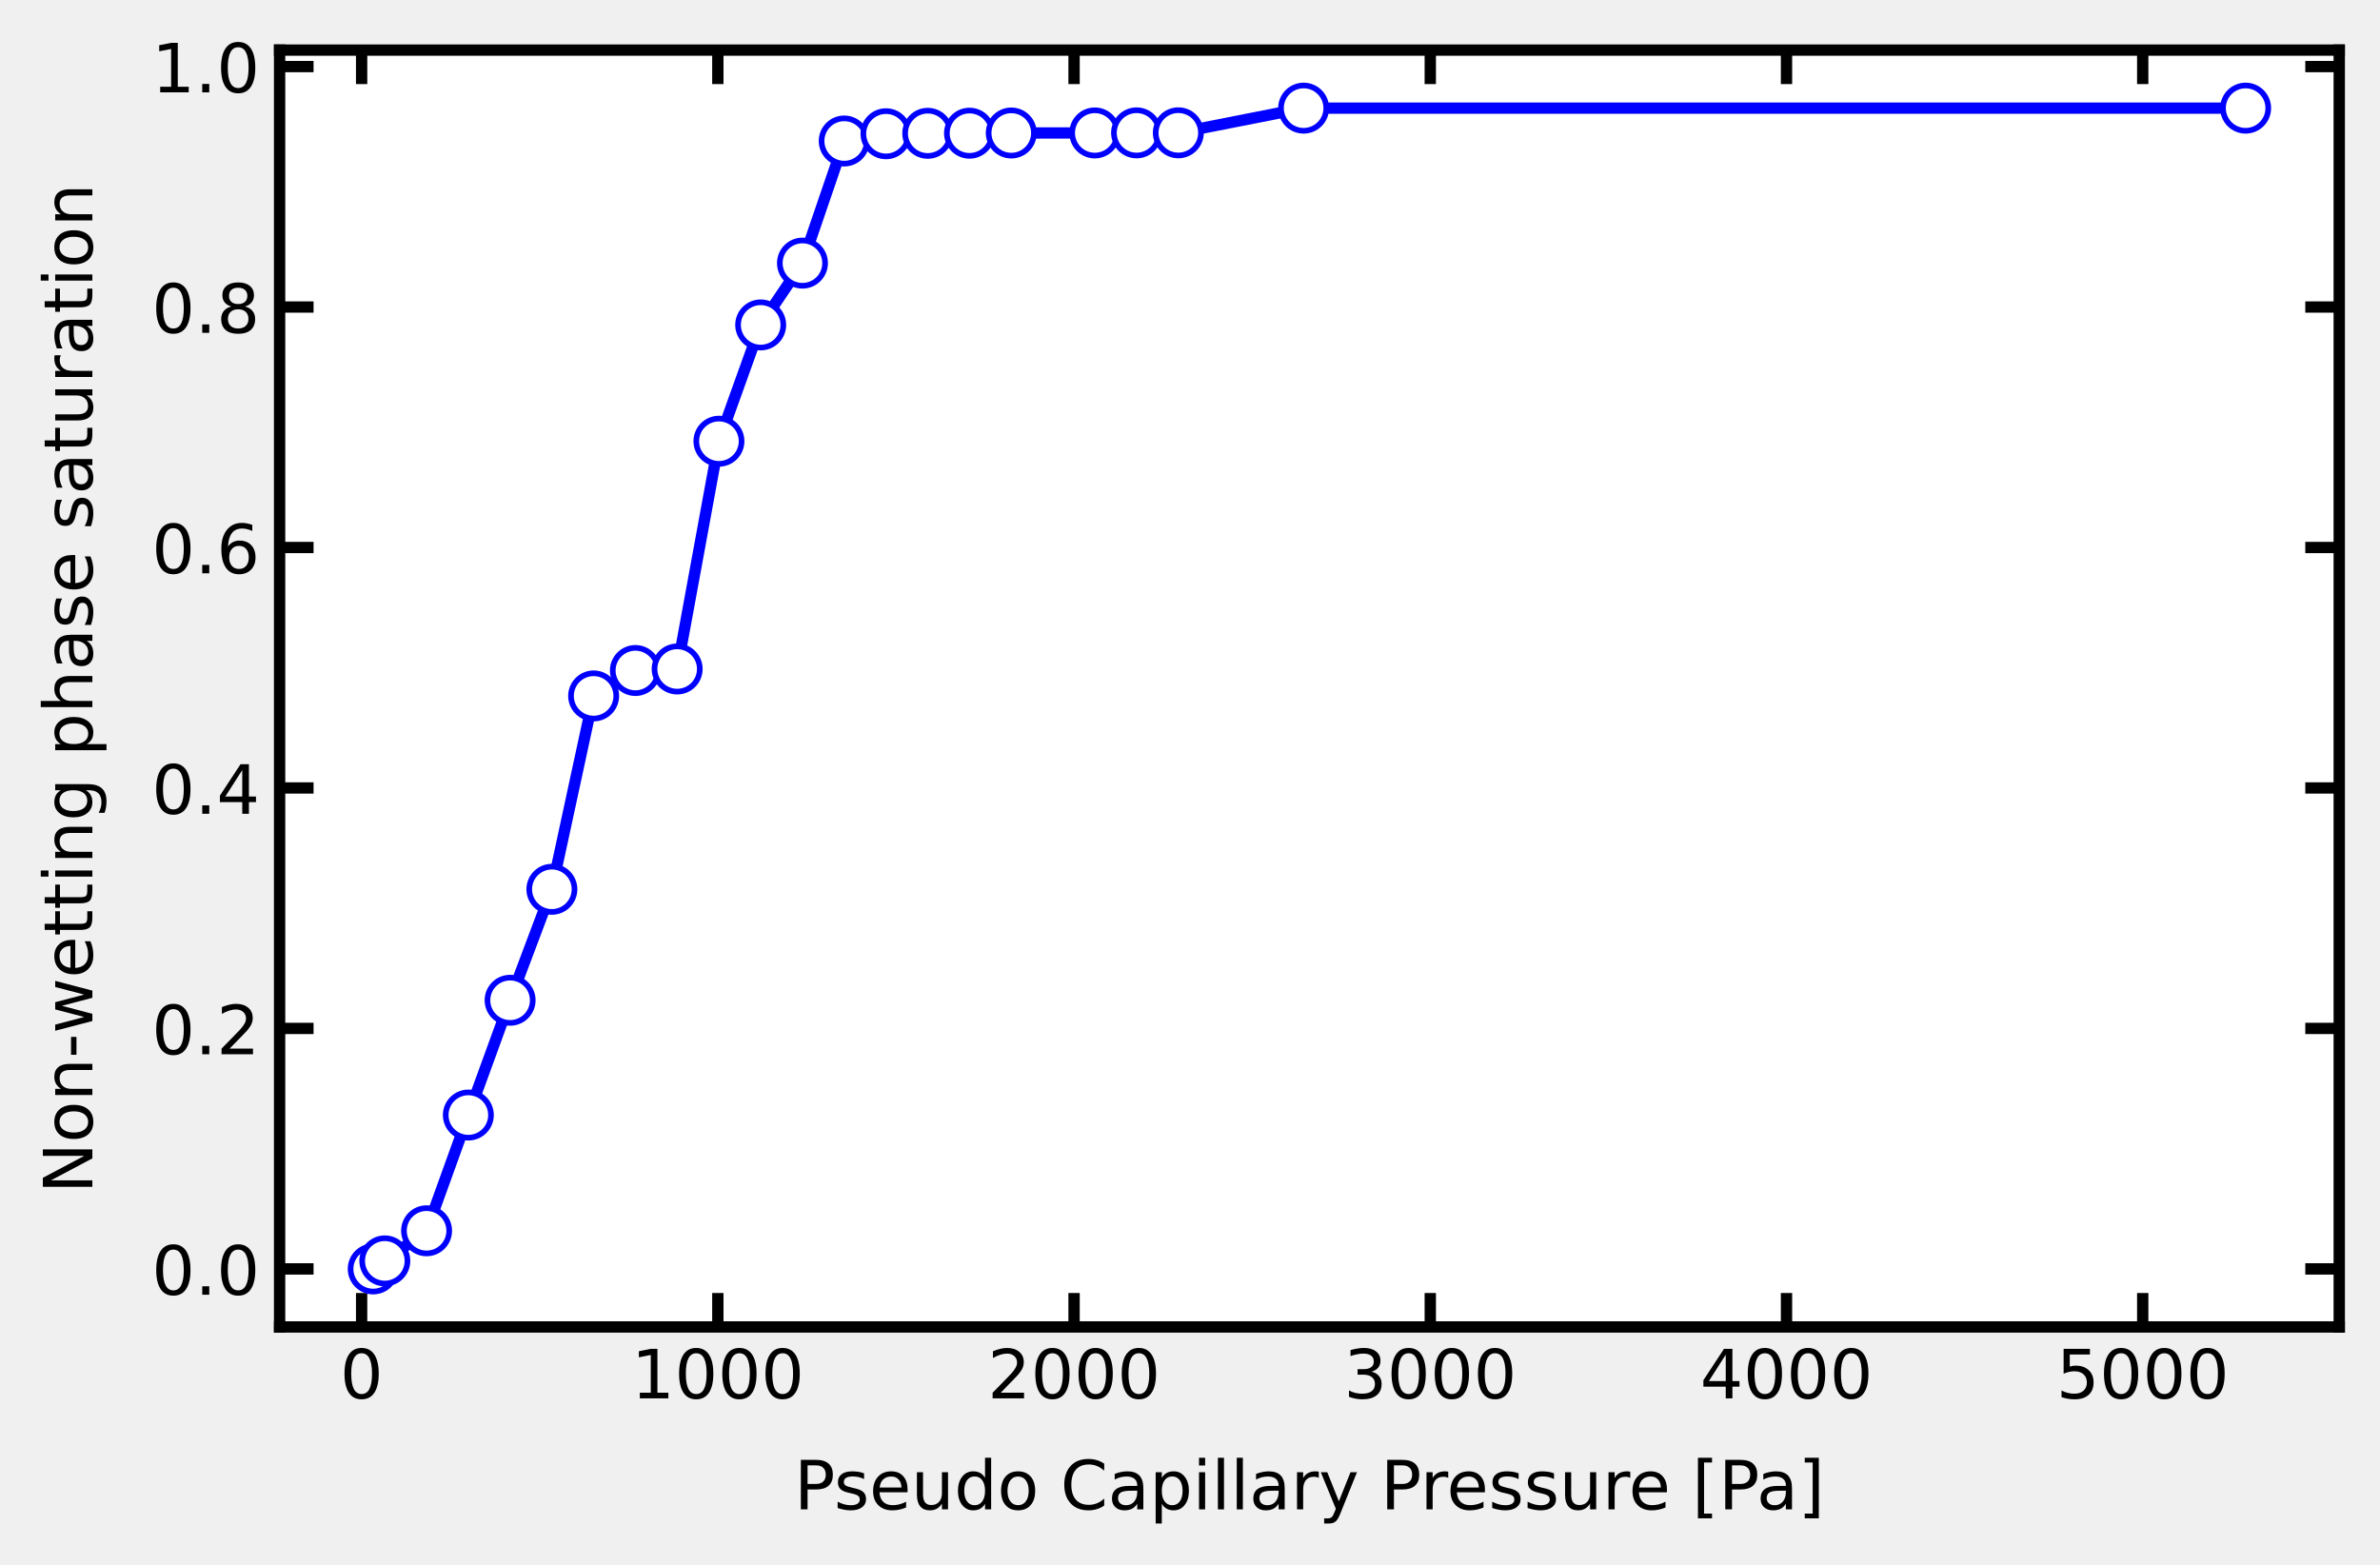
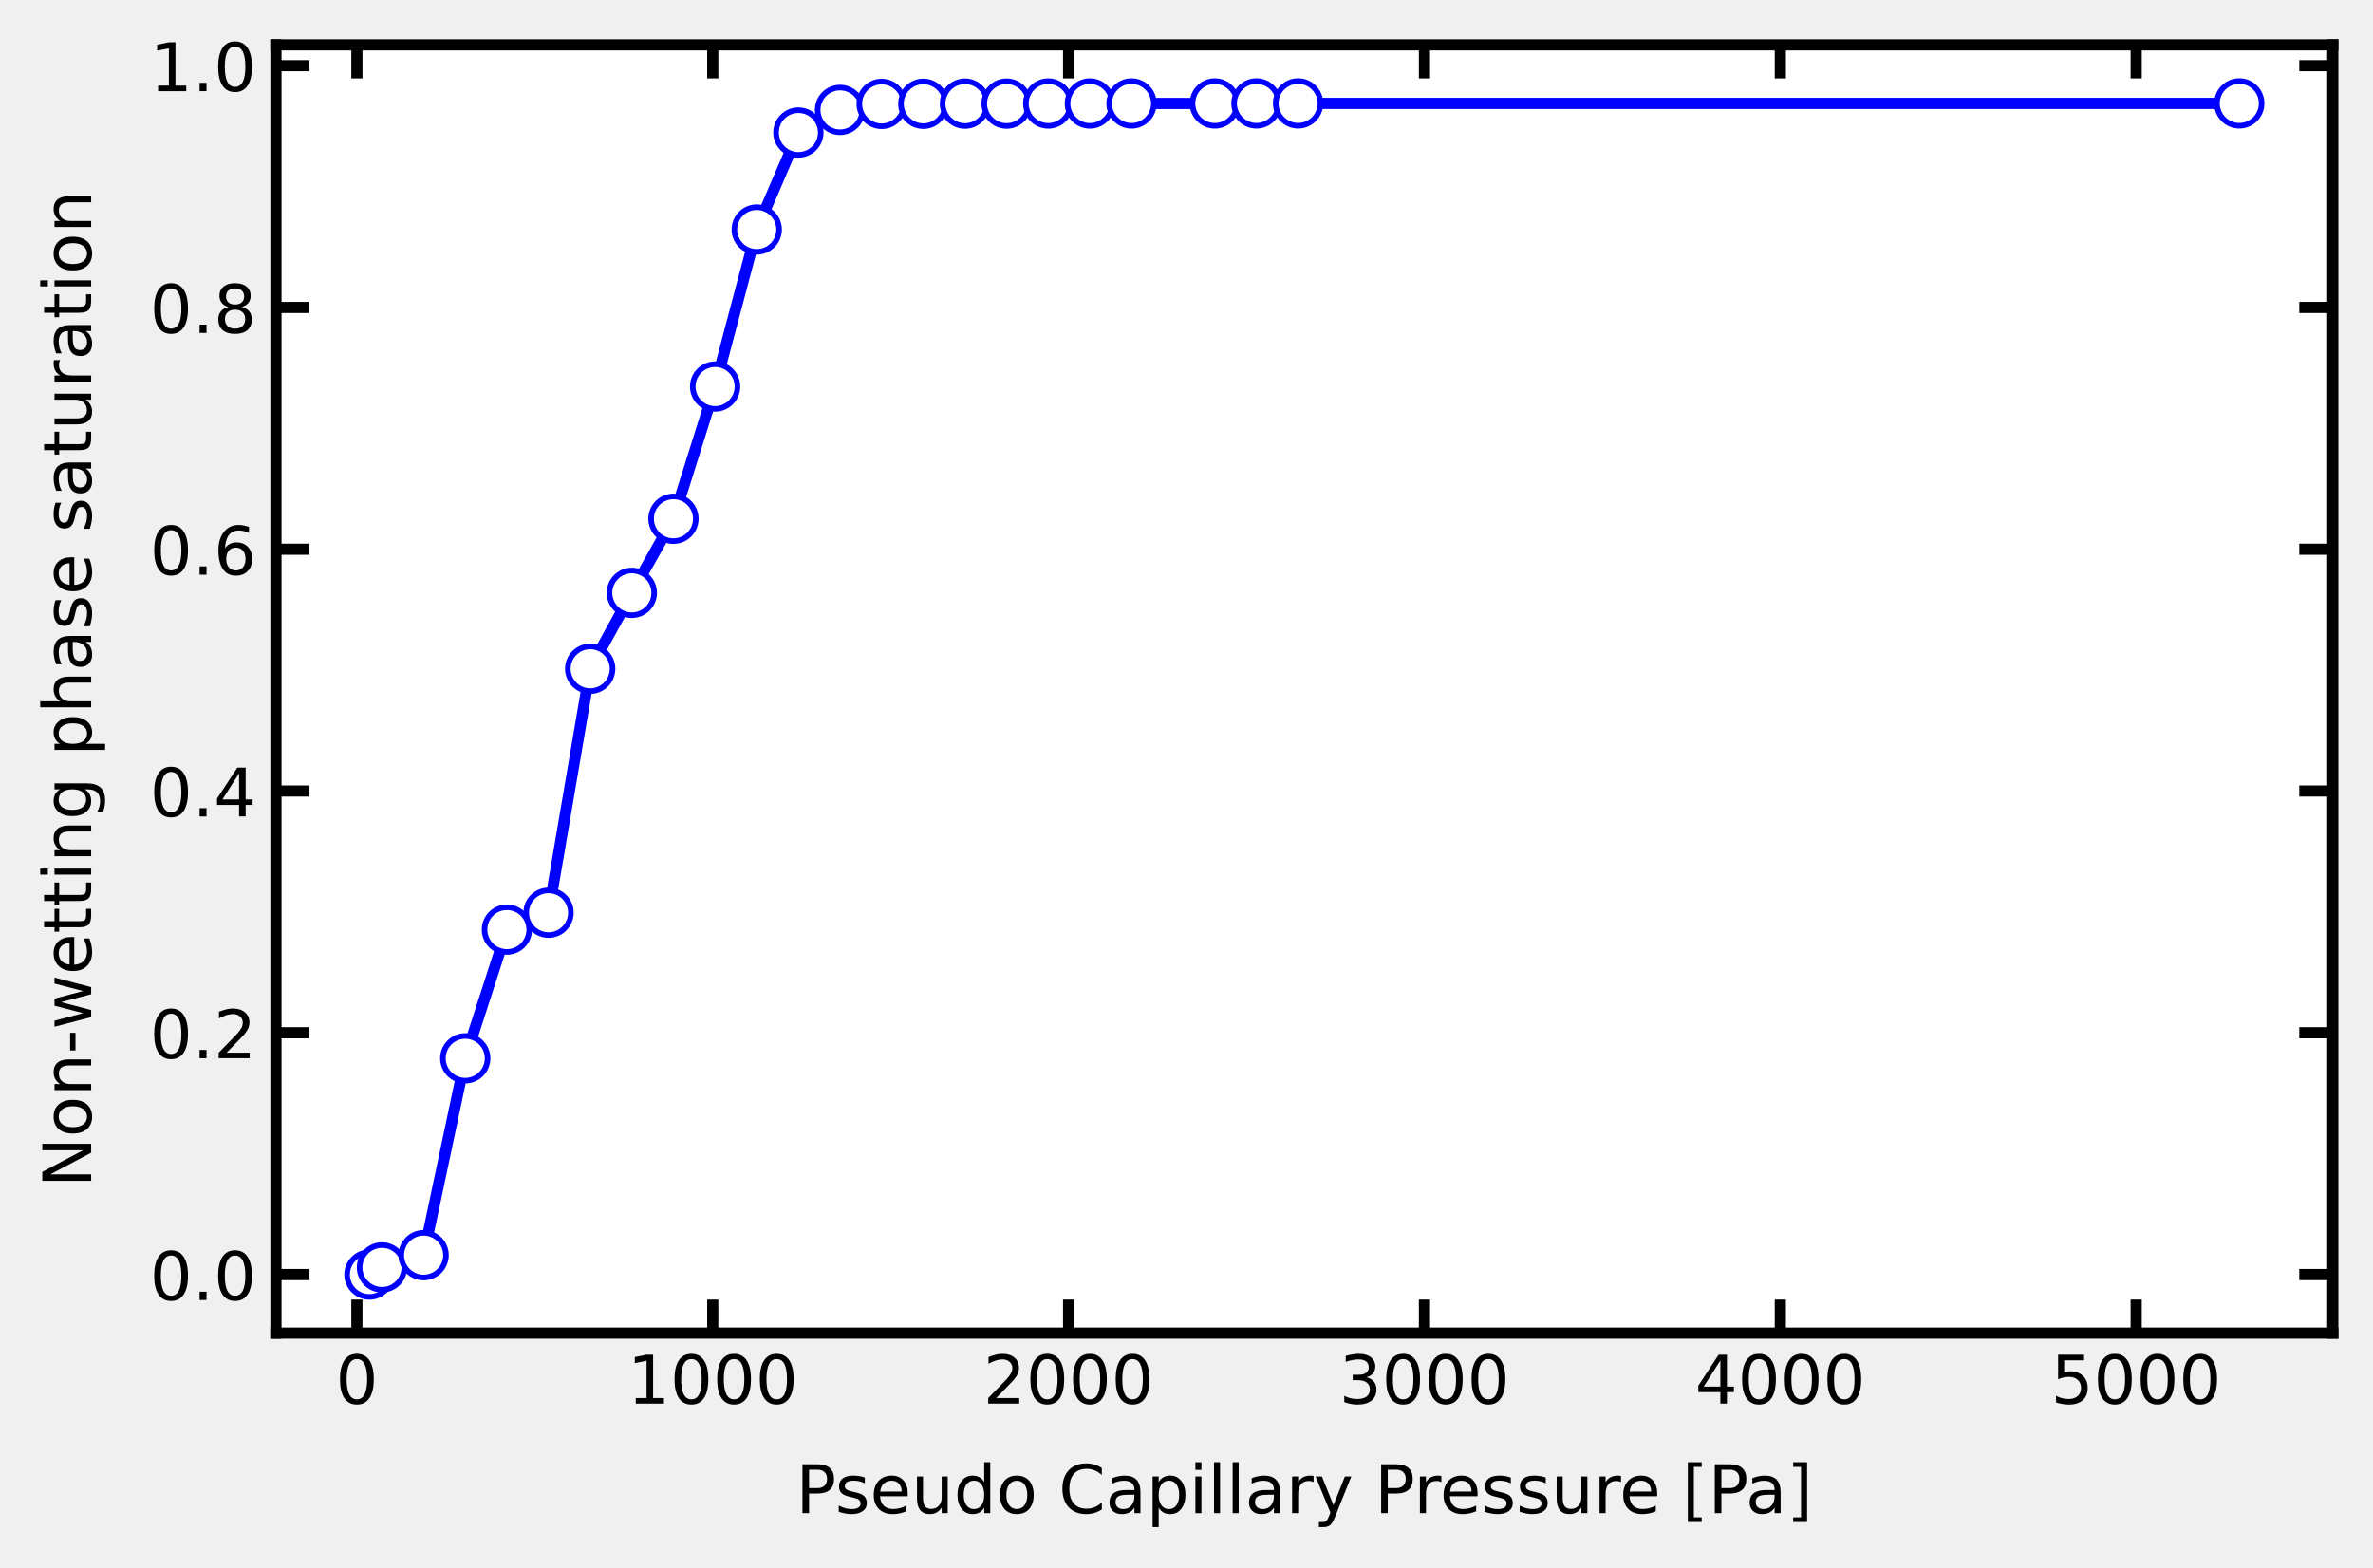
- <svg xmlns="http://www.w3.org/2000/svg" xmlns:xlink="http://www.w3.org/1999/xlink" width="420.48pt" height="276.375pt" viewBox="0 0 420.48 276.375" version="1.1">
+ <svg xmlns="http://www.w3.org/2000/svg" xmlns:xlink="http://www.w3.org/1999/xlink" width="424.8pt" height="280.587pt" viewBox="0 0 424.8 280.587" version="1.1">
  <defs>
    <style type="text/css">*{stroke-linejoin: round; stroke-linecap: butt}</style>
  </defs>
  <g id="figure_1">
    <g id="patch_1">
-       <path d="M 0 276.375  L 420.48 276.375  L 420.48 0  L 0 0  L 0 276.375  z " style="fill: none" />
+       <path d="M 0 280.587  L 424.8 280.587  L 424.8 0  L 0 0  L 0 280.587  z " style="fill: none" />
    </g>
    <g id="axes_1">
      <g id="patch_2">
-         <path d="M 49.398 234.447  L 413.28 234.447  L 413.28 8.852  L 49.398 8.852  z " style="fill: #ffffff" />
+         <path d="M 49.398 238.659  L 417.6 238.659  L 417.6 8.031  L 49.398 8.031  z " style="fill: #ffffff" />
      </g>
      <g id="matplotlib.axis_1">
        <g id="xtick_1">
          <g id="line2d_1">
            <defs>
-               <path id="m856f4990f9" d="M 0 0  L 0 -6  " style="stroke: #000000; stroke-width: 2" />
-             </defs>
-             <g>
-               <use xlink:href="#m856f4990f9" x="63.889" y="234.447" style="fill: #ffffff; stroke: #000000; stroke-width: 2" />
+               <path id="m3708c904e9" d="M 0 0  L 0 -6  " style="stroke: #000000; stroke-width: 2" />
+             </defs>
+             <g>
+               <use xlink:href="#m3708c904e9" x="63.89" y="238.659" style="fill: #ffffff; stroke: #000000; stroke-width: 2" />
            </g>
          </g>
          <g id="line2d_2">
            <defs>
-               <path id="m8ca5050406" d="M 0 0  L 0 6  " style="stroke: #000000; stroke-width: 2" />
-             </defs>
-             <g>
-               <use xlink:href="#m8ca5050406" x="63.889" y="8.852" style="fill: #ffffff; stroke: #000000; stroke-width: 2" />
+               <path id="mc6c13af992" d="M 0 0  L 0 6  " style="stroke: #000000; stroke-width: 2" />
+             </defs>
+             <g>
+               <use xlink:href="#mc6c13af992" x="63.89" y="8.031" style="fill: #ffffff; stroke: #000000; stroke-width: 2" />
            </g>
          </g>
          <g id="text_1">
-             <g transform="translate(60.07128 247.0655)scale(0.12 -0.12)">
+             <g transform="translate(60.07235 251.2775)scale(0.12 -0.12)">
              <defs>
                <path id="DejaVuSans-30" d="M 2034 4250  Q 1547 4250 1301 3770  Q 1056 3291 1056 2328  Q 1056 1369 1301 889  Q 1547 409 2034 409  Q 2525 409 2770 889  Q 3016 1369 3016 2328  Q 3016 3291 2770 3770  Q 2525 4250 2034 4250  z M 2034 4750  Q 2819 4750 3233 4129  Q 3647 3509 3647 2328  Q 3647 1150 3233 529  Q 2819 -91 2034 -91  Q 1250 -91 836 529  Q 422 1150 422 2328  Q 422 3509 836 4129  Q 1250 4750 2034 4750  z " transform="scale(0.015625)" />
              </defs>
              <use xlink:href="#DejaVuSans-30" />
            </g>
          </g>
        </g>
        <g id="xtick_2">
          <g id="line2d_3">
            <g>
-               <use xlink:href="#m856f4990f9" x="126.823" y="234.447" style="fill: #ffffff; stroke: #000000; stroke-width: 2" />
+               <use xlink:href="#m3708c904e9" x="127.593" y="238.659" style="fill: #ffffff; stroke: #000000; stroke-width: 2" />
            </g>
          </g>
          <g id="line2d_4">
            <g>
-               <use xlink:href="#m8ca5050406" x="126.823" y="8.852" style="fill: #ffffff; stroke: #000000; stroke-width: 2" />
+               <use xlink:href="#mc6c13af992" x="127.593" y="8.031" style="fill: #ffffff; stroke: #000000; stroke-width: 2" />
            </g>
          </g>
          <g id="text_2">
-             <g transform="translate(111.553 247.0655)scale(0.12 -0.12)">
+             <g transform="translate(112.3228 251.2775)scale(0.12 -0.12)">
              <defs>
                <path id="DejaVuSans-31" d="M 794 531  L 1825 531  L 1825 4091  L 703 3866  L 703 4441  L 1819 4666  L 2450 4666  L 2450 531  L 3481 531  L 3481 0  L 794 0  L 794 531  z " transform="scale(0.015625)" />
              </defs>
              <use xlink:href="#DejaVuSans-31" />
              <use xlink:href="#DejaVuSans-30" x="63.623" />
              <use xlink:href="#DejaVuSans-30" x="127.246" />
              <use xlink:href="#DejaVuSans-30" x="190.869" />
            </g>
          </g>
        </g>
        <g id="xtick_3">
          <g id="line2d_5">
            <g>
-               <use xlink:href="#m856f4990f9" x="189.757" y="234.447" style="fill: #ffffff; stroke: #000000; stroke-width: 2" />
+               <use xlink:href="#m3708c904e9" x="191.296" y="238.659" style="fill: #ffffff; stroke: #000000; stroke-width: 2" />
            </g>
          </g>
          <g id="line2d_6">
            <g>
-               <use xlink:href="#m8ca5050406" x="189.757" y="8.852" style="fill: #ffffff; stroke: #000000; stroke-width: 2" />
+               <use xlink:href="#mc6c13af992" x="191.296" y="8.031" style="fill: #ffffff; stroke: #000000; stroke-width: 2" />
            </g>
          </g>
          <g id="text_3">
-             <g transform="translate(174.4873 247.0655)scale(0.12 -0.12)">
+             <g transform="translate(176.0258 251.2775)scale(0.12 -0.12)">
              <defs>
                <path id="DejaVuSans-32" d="M 1228 531  L 3431 531  L 3431 0  L 469 0  L 469 531  Q 828 903 1448 1529  Q 2069 2156 2228 2338  Q 2531 2678 2651 2914  Q 2772 3150 2772 3378  Q 2772 3750 2511 3984  Q 2250 4219 1831 4219  Q 1534 4219 1204 4116  Q 875 4013 500 3803  L 500 4441  Q 881 4594 1212 4672  Q 1544 4750 1819 4750  Q 2544 4750 2975 4387  Q 3406 4025 3406 3419  Q 3406 3131 3298 2873  Q 3191 2616 2906 2266  Q 2828 2175 2409 1742  Q 1991 1309 1228 531  z " transform="scale(0.015625)" />
              </defs>
              <use xlink:href="#DejaVuSans-32" />
              <use xlink:href="#DejaVuSans-30" x="63.623" />
              <use xlink:href="#DejaVuSans-30" x="127.246" />
              <use xlink:href="#DejaVuSans-30" x="190.869" />
            </g>
          </g>
        </g>
        <g id="xtick_4">
          <g id="line2d_7">
            <g>
-               <use xlink:href="#m856f4990f9" x="252.691" y="234.447" style="fill: #ffffff; stroke: #000000; stroke-width: 2" />
+               <use xlink:href="#m3708c904e9" x="254.999" y="238.659" style="fill: #ffffff; stroke: #000000; stroke-width: 2" />
            </g>
          </g>
          <g id="line2d_8">
            <g>
-               <use xlink:href="#m8ca5050406" x="252.691" y="8.852" style="fill: #ffffff; stroke: #000000; stroke-width: 2" />
+               <use xlink:href="#mc6c13af992" x="254.999" y="8.031" style="fill: #ffffff; stroke: #000000; stroke-width: 2" />
            </g>
          </g>
          <g id="text_4">
-             <g transform="translate(237.4215 247.0655)scale(0.12 -0.12)">
+             <g transform="translate(239.7288 251.2775)scale(0.12 -0.12)">
              <defs>
                <path id="DejaVuSans-33" d="M 2597 2516  Q 3050 2419 3304 2112  Q 3559 1806 3559 1356  Q 3559 666 3084 287  Q 2609 -91 1734 -91  Q 1441 -91 1130 -33  Q 819 25 488 141  L 488 750  Q 750 597 1062 519  Q 1375 441 1716 441  Q 2309 441 2620 675  Q 2931 909 2931 1356  Q 2931 1769 2642 2001  Q 2353 2234 1838 2234  L 1294 2234  L 1294 2753  L 1863 2753  Q 2328 2753 2575 2939  Q 2822 3125 2822 3475  Q 2822 3834 2567 4026  Q 2313 4219 1838 4219  Q 1578 4219 1281 4162  Q 984 4106 628 3988  L 628 4550  Q 988 4650 1302 4700  Q 1616 4750 1894 4750  Q 2613 4750 3031 4423  Q 3450 4097 3450 3541  Q 3450 3153 3228 2886  Q 3006 2619 2597 2516  z " transform="scale(0.015625)" />
              </defs>
              <use xlink:href="#DejaVuSans-33" />
              <use xlink:href="#DejaVuSans-30" x="63.623" />
              <use xlink:href="#DejaVuSans-30" x="127.246" />
              <use xlink:href="#DejaVuSans-30" x="190.869" />
            </g>
          </g>
        </g>
        <g id="xtick_5">
          <g id="line2d_9">
            <g>
-               <use xlink:href="#m856f4990f9" x="315.626" y="234.447" style="fill: #ffffff; stroke: #000000; stroke-width: 2" />
+               <use xlink:href="#m3708c904e9" x="318.702" y="238.659" style="fill: #ffffff; stroke: #000000; stroke-width: 2" />
            </g>
          </g>
          <g id="line2d_10">
            <g>
-               <use xlink:href="#m8ca5050406" x="315.626" y="8.852" style="fill: #ffffff; stroke: #000000; stroke-width: 2" />
+               <use xlink:href="#mc6c13af992" x="318.702" y="8.031" style="fill: #ffffff; stroke: #000000; stroke-width: 2" />
            </g>
          </g>
          <g id="text_5">
-             <g transform="translate(300.3557 247.0655)scale(0.12 -0.12)">
+             <g transform="translate(303.4318 251.2775)scale(0.12 -0.12)">
              <defs>
                <path id="DejaVuSans-34" d="M 2419 4116  L 825 1625  L 2419 1625  L 2419 4116  z M 2253 4666  L 3047 4666  L 3047 1625  L 3713 1625  L 3713 1100  L 3047 1100  L 3047 0  L 2419 0  L 2419 1100  L 313 1100  L 313 1709  L 2253 4666  z " transform="scale(0.015625)" />
              </defs>
              <use xlink:href="#DejaVuSans-34" />
              <use xlink:href="#DejaVuSans-30" x="63.623" />
              <use xlink:href="#DejaVuSans-30" x="127.246" />
              <use xlink:href="#DejaVuSans-30" x="190.869" />
            </g>
          </g>
        </g>
        <g id="xtick_6">
          <g id="line2d_11">
            <g>
-               <use xlink:href="#m856f4990f9" x="378.56" y="234.447" style="fill: #ffffff; stroke: #000000; stroke-width: 2" />
+               <use xlink:href="#m3708c904e9" x="382.405" y="238.659" style="fill: #ffffff; stroke: #000000; stroke-width: 2" />
            </g>
          </g>
          <g id="line2d_12">
            <g>
-               <use xlink:href="#m8ca5050406" x="378.56" y="8.852" style="fill: #ffffff; stroke: #000000; stroke-width: 2" />
+               <use xlink:href="#mc6c13af992" x="382.405" y="8.031" style="fill: #ffffff; stroke: #000000; stroke-width: 2" />
            </g>
          </g>
          <g id="text_6">
-             <g transform="translate(363.29 247.0655)scale(0.12 -0.12)">
+             <g transform="translate(367.1348 251.2775)scale(0.12 -0.12)">
              <defs>
                <path id="DejaVuSans-35" d="M 691 4666  L 3169 4666  L 3169 4134  L 1269 4134  L 1269 2991  Q 1406 3038 1543 3061  Q 1681 3084 1819 3084  Q 2600 3084 3056 2656  Q 3513 2228 3513 1497  Q 3513 744 3044 326  Q 2575 -91 1722 -91  Q 1428 -91 1123 -41  Q 819 9 494 109  L 494 744  Q 775 591 1075 516  Q 1375 441 1709 441  Q 2250 441 2565 725  Q 2881 1009 2881 1497  Q 2881 1984 2565 2268  Q 2250 2553 1709 2553  Q 1456 2553 1204 2497  Q 953 2441 691 2322  L 691 4666  z " transform="scale(0.015625)" />
              </defs>
              <use xlink:href="#DejaVuSans-35" />
              <use xlink:href="#DejaVuSans-30" x="63.623" />
              <use xlink:href="#DejaVuSans-30" x="127.246" />
              <use xlink:href="#DejaVuSans-30" x="190.869" />
            </g>
          </g>
        </g>
        <g id="text_7">
-           <g transform="translate(140.3141 266.6793)scale(0.12 -0.12)">
+           <g transform="translate(142.4741 270.8912)scale(0.12 -0.12)">
            <defs>
              <path id="DejaVuSans-50" d="M 1259 4147  L 1259 2394  L 2053 2394  Q 2494 2394 2734 2622  Q 2975 2850 2975 3272  Q 2975 3691 2734 3919  Q 2494 4147 2053 4147  L 1259 4147  z M 628 4666  L 2053 4666  Q 2838 4666 3239 4311  Q 3641 3956 3641 3272  Q 3641 2581 3239 2228  Q 2838 1875 2053 1875  L 1259 1875  L 1259 0  L 628 0  L 628 4666  z " transform="scale(0.015625)" />
              <path id="DejaVuSans-73" d="M 2834 3397  L 2834 2853  Q 2591 2978 2328 3040  Q 2066 3103 1784 3103  Q 1356 3103 1142 2972  Q 928 2841 928 2578  Q 928 2378 1081 2264  Q 1234 2150 1697 2047  L 1894 2003  Q 2506 1872 2764 1633  Q 3022 1394 3022 966  Q 3022 478 2636 193  Q 2250 -91 1575 -91  Q 1294 -91 989 -36  Q 684 19 347 128  L 347 722  Q 666 556 975 473  Q 1284 391 1588 391  Q 1994 391 2212 530  Q 2431 669 2431 922  Q 2431 1156 2273 1281  Q 2116 1406 1581 1522  L 1381 1569  Q 847 1681 609 1914  Q 372 2147 372 2553  Q 372 3047 722 3315  Q 1072 3584 1716 3584  Q 2034 3584 2315 3537  Q 2597 3491 2834 3397  z " transform="scale(0.015625)" />
              <path id="DejaVuSans-65" d="M 3597 1894  L 3597 1613  L 953 1613  Q 991 1019 1311 708  Q 1631 397 2203 397  Q 2534 397 2845 478  Q 3156 559 3463 722  L 3463 178  Q 3153 47 2828 -22  Q 2503 -91 2169 -91  Q 1331 -91 842 396  Q 353 884 353 1716  Q 353 2575 817 3079  Q 1281 3584 2069 3584  Q 2775 3584 3186 3129  Q 3597 2675 3597 1894  z M 3022 2063  Q 3016 2534 2758 2815  Q 2500 3097 2075 3097  Q 1594 3097 1305 2825  Q 1016 2553 972 2059  L 3022 2063  z " transform="scale(0.015625)" />
              <path id="DejaVuSans-75" d="M 544 1381  L 544 3500  L 1119 3500  L 1119 1403  Q 1119 906 1312 657  Q 1506 409 1894 409  Q 2359 409 2629 706  Q 2900 1003 2900 1516  L 2900 3500  L 3475 3500  L 3475 0  L 2900 0  L 2900 538  Q 2691 219 2414 64  Q 2138 -91 1772 -91  Q 1169 -91 856 284  Q 544 659 544 1381  z M 1991 3584  L 1991 3584  z " transform="scale(0.015625)" />
              <path id="DejaVuSans-64" d="M 2906 2969  L 2906 4863  L 3481 4863  L 3481 0  L 2906 0  L 2906 525  Q 2725 213 2448 61  Q 2172 -91 1784 -91  Q 1150 -91 751 415  Q 353 922 353 1747  Q 353 2572 751 3078  Q 1150 3584 1784 3584  Q 2172 3584 2448 3432  Q 2725 3281 2906 2969  z M 947 1747  Q 947 1113 1208 752  Q 1469 391 1925 391  Q 2381 391 2643 752  Q 2906 1113 2906 1747  Q 2906 2381 2643 2742  Q 2381 3103 1925 3103  Q 1469 3103 1208 2742  Q 947 2381 947 1747  z " transform="scale(0.015625)" />
              <path id="DejaVuSans-6f" d="M 1959 3097  Q 1497 3097 1228 2736  Q 959 2375 959 1747  Q 959 1119 1226 758  Q 1494 397 1959 397  Q 2419 397 2687 759  Q 2956 1122 2956 1747  Q 2956 2369 2687 2733  Q 2419 3097 1959 3097  z M 1959 3584  Q 2709 3584 3137 3096  Q 3566 2609 3566 1747  Q 3566 888 3137 398  Q 2709 -91 1959 -91  Q 1206 -91 779 398  Q 353 888 353 1747  Q 353 2609 779 3096  Q 1206 3584 1959 3584  z " transform="scale(0.015625)" />
              <path id="DejaVuSans-20" transform="scale(0.015625)" />
              <path id="DejaVuSans-43" d="M 4122 4306  L 4122 3641  Q 3803 3938 3442 4084  Q 3081 4231 2675 4231  Q 1875 4231 1450 3742  Q 1025 3253 1025 2328  Q 1025 1406 1450 917  Q 1875 428 2675 428  Q 3081 428 3442 575  Q 3803 722 4122 1019  L 4122 359  Q 3791 134 3420 21  Q 3050 -91 2638 -91  Q 1578 -91 968 557  Q 359 1206 359 2328  Q 359 3453 968 4101  Q 1578 4750 2638 4750  Q 3056 4750 3426 4639  Q 3797 4528 4122 4306  z " transform="scale(0.015625)" />
              <path id="DejaVuSans-61" d="M 2194 1759  Q 1497 1759 1228 1600  Q 959 1441 959 1056  Q 959 750 1161 570  Q 1363 391 1709 391  Q 2188 391 2477 730  Q 2766 1069 2766 1631  L 2766 1759  L 2194 1759  z M 3341 1997  L 3341 0  L 2766 0  L 2766 531  Q 2569 213 2275 61  Q 1981 -91 1556 -91  Q 1019 -91 701 211  Q 384 513 384 1019  Q 384 1609 779 1909  Q 1175 2209 1959 2209  L 2766 2209  L 2766 2266  Q 2766 2663 2505 2880  Q 2244 3097 1772 3097  Q 1472 3097 1187 3025  Q 903 2953 641 2809  L 641 3341  Q 956 3463 1253 3523  Q 1550 3584 1831 3584  Q 2591 3584 2966 3190  Q 3341 2797 3341 1997  z " transform="scale(0.015625)" />
              <path id="DejaVuSans-70" d="M 1159 525  L 1159 -1331  L 581 -1331  L 581 3500  L 1159 3500  L 1159 2969  Q 1341 3281 1617 3432  Q 1894 3584 2278 3584  Q 2916 3584 3314 3078  Q 3713 2572 3713 1747  Q 3713 922 3314 415  Q 2916 -91 2278 -91  Q 1894 -91 1617 61  Q 1341 213 1159 525  z M 3116 1747  Q 3116 2381 2855 2742  Q 2594 3103 2138 3103  Q 1681 3103 1420 2742  Q 1159 2381 1159 1747  Q 1159 1113 1420 752  Q 1681 391 2138 391  Q 2594 391 2855 752  Q 3116 1113 3116 1747  z " transform="scale(0.015625)" />
              <path id="DejaVuSans-69" d="M 603 3500  L 1178 3500  L 1178 0  L 603 0  L 603 3500  z M 603 4863  L 1178 4863  L 1178 4134  L 603 4134  L 603 4863  z " transform="scale(0.015625)" />
              <path id="DejaVuSans-6c" d="M 603 4863  L 1178 4863  L 1178 0  L 603 0  L 603 4863  z " transform="scale(0.015625)" />
              <path id="DejaVuSans-72" d="M 2631 2963  Q 2534 3019 2420 3045  Q 2306 3072 2169 3072  Q 1681 3072 1420 2755  Q 1159 2438 1159 1844  L 1159 0  L 581 0  L 581 3500  L 1159 3500  L 1159 2956  Q 1341 3275 1631 3429  Q 1922 3584 2338 3584  Q 2397 3584 2469 3576  Q 2541 3569 2628 3553  L 2631 2963  z " transform="scale(0.015625)" />
              <path id="DejaVuSans-79" d="M 2059 -325  Q 1816 -950 1584 -1140  Q 1353 -1331 966 -1331  L 506 -1331  L 506 -850  L 844 -850  Q 1081 -850 1212 -737  Q 1344 -625 1503 -206  L 1606 56  L 191 3500  L 800 3500  L 1894 763  L 2988 3500  L 3597 3500  L 2059 -325  z " transform="scale(0.015625)" />
              <path id="DejaVuSans-5b" d="M 550 4863  L 1875 4863  L 1875 4416  L 1125 4416  L 1125 -397  L 1875 -397  L 1875 -844  L 550 -844  L 550 4863  z " transform="scale(0.015625)" />
              <path id="DejaVuSans-5d" d="M 1947 4863  L 1947 -844  L 622 -844  L 622 -397  L 1369 -397  L 1369 4416  L 622 4416  L 622 4863  L 1947 4863  z " transform="scale(0.015625)" />
            </defs>
            <use xlink:href="#DejaVuSans-50" />
            <use xlink:href="#DejaVuSans-73" x="58.553" />
            <use xlink:href="#DejaVuSans-65" x="110.652" />
            <use xlink:href="#DejaVuSans-75" x="172.176" />
            <use xlink:href="#DejaVuSans-64" x="235.555" />
            <use xlink:href="#DejaVuSans-6f" x="299.031" />
            <use xlink:href="#DejaVuSans-20" x="360.213" />
            <use xlink:href="#DejaVuSans-43" x="392" />
            <use xlink:href="#DejaVuSans-61" x="461.824" />
            <use xlink:href="#DejaVuSans-70" x="523.104" />
            <use xlink:href="#DejaVuSans-69" x="586.58" />
            <use xlink:href="#DejaVuSans-6c" x="614.363" />
            <use xlink:href="#DejaVuSans-6c" x="642.146" />
            <use xlink:href="#DejaVuSans-61" x="669.93" />
            <use xlink:href="#DejaVuSans-72" x="731.209" />
            <use xlink:href="#DejaVuSans-79" x="772.322" />
            <use xlink:href="#DejaVuSans-20" x="831.502" />
            <use xlink:href="#DejaVuSans-50" x="863.289" />
            <use xlink:href="#DejaVuSans-72" x="921.842" />
            <use xlink:href="#DejaVuSans-65" x="960.705" />
            <use xlink:href="#DejaVuSans-73" x="1022.229" />
            <use xlink:href="#DejaVuSans-73" x="1074.328" />
            <use xlink:href="#DejaVuSans-75" x="1126.428" />
            <use xlink:href="#DejaVuSans-72" x="1189.807" />
            <use xlink:href="#DejaVuSans-65" x="1228.67" />
            <use xlink:href="#DejaVuSans-20" x="1290.193" />
            <use xlink:href="#DejaVuSans-5b" x="1321.98" />
            <use xlink:href="#DejaVuSans-50" x="1360.994" />
            <use xlink:href="#DejaVuSans-61" x="1416.797" />
            <use xlink:href="#DejaVuSans-5d" x="1478.076" />
          </g>
        </g>
      </g>
      <g id="matplotlib.axis_2">
        <g id="ytick_1">
          <g id="line2d_13">
            <defs>
-               <path id="m4f128e905e" d="M 0 0  L 6 0  " style="stroke: #000000; stroke-width: 2" />
-             </defs>
-             <g>
-               <use xlink:href="#m4f128e905e" x="49.398" y="224.193" style="fill: #ffffff; stroke: #000000; stroke-width: 2" />
+               <path id="m667608f1e7" d="M 0 0  L 6 0  " style="stroke: #000000; stroke-width: 2" />
+             </defs>
+             <g>
+               <use xlink:href="#m667608f1e7" x="49.398" y="228.176" style="fill: #ffffff; stroke: #000000; stroke-width: 2" />
            </g>
          </g>
          <g id="line2d_14">
            <defs>
-               <path id="m1b739ca11e" d="M 0 0  L -6 0  " style="stroke: #000000; stroke-width: 2" />
-             </defs>
-             <g>
-               <use xlink:href="#m1b739ca11e" x="413.28" y="224.193" style="fill: #ffffff; stroke: #000000; stroke-width: 2" />
+               <path id="m5b1a4ba760" d="M 0 0  L -6 0  " style="stroke: #000000; stroke-width: 2" />
+             </defs>
+             <g>
+               <use xlink:href="#m5b1a4ba760" x="417.6" y="228.176" style="fill: #ffffff; stroke: #000000; stroke-width: 2" />
            </g>
          </g>
          <g id="text_8">
-             <g transform="translate(26.81375 228.7521)scale(0.12 -0.12)">
+             <g transform="translate(26.81375 232.7353)scale(0.12 -0.12)">
              <defs>
                <path id="DejaVuSans-2e" d="M 684 794  L 1344 794  L 1344 0  L 684 0  L 684 794  z " transform="scale(0.015625)" />
              </defs>
              <use xlink:href="#DejaVuSans-30" />
              <use xlink:href="#DejaVuSans-2e" x="63.623" />
              <use xlink:href="#DejaVuSans-30" x="95.41" />
            </g>
          </g>
        </g>
        <g id="ytick_2">
          <g id="line2d_15">
            <g>
-               <use xlink:href="#m4f128e905e" x="49.398" y="181.706" style="fill: #ffffff; stroke: #000000; stroke-width: 2" />
+               <use xlink:href="#m667608f1e7" x="49.398" y="184.893" style="fill: #ffffff; stroke: #000000; stroke-width: 2" />
            </g>
          </g>
          <g id="line2d_16">
            <g>
-               <use xlink:href="#m1b739ca11e" x="413.28" y="181.706" style="fill: #ffffff; stroke: #000000; stroke-width: 2" />
+               <use xlink:href="#m5b1a4ba760" x="417.6" y="184.893" style="fill: #ffffff; stroke: #000000; stroke-width: 2" />
            </g>
          </g>
          <g id="text_9">
-             <g transform="translate(26.81375 186.2653)scale(0.12 -0.12)">
+             <g transform="translate(26.81375 189.4519)scale(0.12 -0.12)">
              <use xlink:href="#DejaVuSans-30" />
              <use xlink:href="#DejaVuSans-2e" x="63.623" />
              <use xlink:href="#DejaVuSans-32" x="95.41" />
            </g>
          </g>
        </g>
        <g id="ytick_3">
          <g id="line2d_17">
            <g>
-               <use xlink:href="#m4f128e905e" x="49.398" y="139.219" style="fill: #ffffff; stroke: #000000; stroke-width: 2" />
+               <use xlink:href="#m667608f1e7" x="49.398" y="141.609" style="fill: #ffffff; stroke: #000000; stroke-width: 2" />
            </g>
          </g>
          <g id="line2d_18">
            <g>
-               <use xlink:href="#m1b739ca11e" x="413.28" y="139.219" style="fill: #ffffff; stroke: #000000; stroke-width: 2" />
+               <use xlink:href="#m5b1a4ba760" x="417.6" y="141.609" style="fill: #ffffff; stroke: #000000; stroke-width: 2" />
            </g>
          </g>
          <g id="text_10">
-             <g transform="translate(26.81375 143.7785)scale(0.12 -0.12)">
+             <g transform="translate(26.81375 146.1684)scale(0.12 -0.12)">
              <use xlink:href="#DejaVuSans-30" />
              <use xlink:href="#DejaVuSans-2e" x="63.623" />
              <use xlink:href="#DejaVuSans-34" x="95.41" />
            </g>
          </g>
        </g>
        <g id="ytick_4">
          <g id="line2d_19">
            <g>
-               <use xlink:href="#m4f128e905e" x="49.398" y="96.733" style="fill: #ffffff; stroke: #000000; stroke-width: 2" />
+               <use xlink:href="#m667608f1e7" x="49.398" y="98.326" style="fill: #ffffff; stroke: #000000; stroke-width: 2" />
            </g>
          </g>
          <g id="line2d_20">
            <g>
-               <use xlink:href="#m1b739ca11e" x="413.28" y="96.733" style="fill: #ffffff; stroke: #000000; stroke-width: 2" />
+               <use xlink:href="#m5b1a4ba760" x="417.6" y="98.326" style="fill: #ffffff; stroke: #000000; stroke-width: 2" />
            </g>
          </g>
          <g id="text_11">
-             <g transform="translate(26.81375 101.2917)scale(0.12 -0.12)">
+             <g transform="translate(26.81375 102.885)scale(0.12 -0.12)">
              <defs>
                <path id="DejaVuSans-36" d="M 2113 2584  Q 1688 2584 1439 2293  Q 1191 2003 1191 1497  Q 1191 994 1439 701  Q 1688 409 2113 409  Q 2538 409 2786 701  Q 3034 994 3034 1497  Q 3034 2003 2786 2293  Q 2538 2584 2113 2584  z M 3366 4563  L 3366 3988  Q 3128 4100 2886 4159  Q 2644 4219 2406 4219  Q 1781 4219 1451 3797  Q 1122 3375 1075 2522  Q 1259 2794 1537 2939  Q 1816 3084 2150 3084  Q 2853 3084 3261 2657  Q 3669 2231 3669 1497  Q 3669 778 3244 343  Q 2819 -91 2113 -91  Q 1303 -91 875 529  Q 447 1150 447 2328  Q 447 3434 972 4092  Q 1497 4750 2381 4750  Q 2619 4750 2861 4703  Q 3103 4656 3366 4563  z " transform="scale(0.015625)" />
              </defs>
              <use xlink:href="#DejaVuSans-30" />
              <use xlink:href="#DejaVuSans-2e" x="63.623" />
              <use xlink:href="#DejaVuSans-36" x="95.41" />
            </g>
          </g>
        </g>
        <g id="ytick_5">
          <g id="line2d_21">
            <g>
-               <use xlink:href="#m4f128e905e" x="49.398" y="54.246" style="fill: #ffffff; stroke: #000000; stroke-width: 2" />
+               <use xlink:href="#m667608f1e7" x="49.398" y="55.042" style="fill: #ffffff; stroke: #000000; stroke-width: 2" />
            </g>
          </g>
          <g id="line2d_22">
            <g>
-               <use xlink:href="#m1b739ca11e" x="413.28" y="54.246" style="fill: #ffffff; stroke: #000000; stroke-width: 2" />
+               <use xlink:href="#m5b1a4ba760" x="417.6" y="55.042" style="fill: #ffffff; stroke: #000000; stroke-width: 2" />
            </g>
          </g>
          <g id="text_12">
-             <g transform="translate(26.81375 58.80492)scale(0.12 -0.12)">
+             <g transform="translate(26.81375 59.60156)scale(0.12 -0.12)">
              <defs>
                <path id="DejaVuSans-38" d="M 2034 2216  Q 1584 2216 1326 1975  Q 1069 1734 1069 1313  Q 1069 891 1326 650  Q 1584 409 2034 409  Q 2484 409 2743 651  Q 3003 894 3003 1313  Q 3003 1734 2745 1975  Q 2488 2216 2034 2216  z M 1403 2484  Q 997 2584 770 2862  Q 544 3141 544 3541  Q 544 4100 942 4425  Q 1341 4750 2034 4750  Q 2731 4750 3128 4425  Q 3525 4100 3525 3541  Q 3525 3141 3298 2862  Q 3072 2584 2669 2484  Q 3125 2378 3379 2068  Q 3634 1759 3634 1313  Q 3634 634 3220 271  Q 2806 -91 2034 -91  Q 1263 -91 848 271  Q 434 634 434 1313  Q 434 1759 690 2068  Q 947 2378 1403 2484  z M 1172 3481  Q 1172 3119 1398 2916  Q 1625 2713 2034 2713  Q 2441 2713 2670 2916  Q 2900 3119 2900 3481  Q 2900 3844 2670 4047  Q 2441 4250 2034 4250  Q 1625 4250 1398 4047  Q 1172 3844 1172 3481  z " transform="scale(0.015625)" />
              </defs>
              <use xlink:href="#DejaVuSans-30" />
              <use xlink:href="#DejaVuSans-2e" x="63.623" />
              <use xlink:href="#DejaVuSans-38" x="95.41" />
            </g>
          </g>
        </g>
        <g id="ytick_6">
          <g id="line2d_23">
            <g>
-               <use xlink:href="#m4f128e905e" x="49.398" y="11.759" style="fill: #ffffff; stroke: #000000; stroke-width: 2" />
+               <use xlink:href="#m667608f1e7" x="49.398" y="11.759" style="fill: #ffffff; stroke: #000000; stroke-width: 2" />
            </g>
          </g>
          <g id="line2d_24">
            <g>
-               <use xlink:href="#m1b739ca11e" x="413.28" y="11.759" style="fill: #ffffff; stroke: #000000; stroke-width: 2" />
+               <use xlink:href="#m5b1a4ba760" x="417.6" y="11.759" style="fill: #ffffff; stroke: #000000; stroke-width: 2" />
            </g>
          </g>
          <g id="text_13">
            <g transform="translate(26.81375 16.31812)scale(0.12 -0.12)">
              <use xlink:href="#DejaVuSans-31" />
              <use xlink:href="#DejaVuSans-2e" x="63.623" />
              <use xlink:href="#DejaVuSans-30" x="95.41" />
            </g>
          </g>
        </g>
        <g id="text_14">
-           <g transform="translate(16.31812 210.8713)rotate(-90)scale(0.12 -0.12)">
+           <g transform="translate(16.31812 212.5672)rotate(-90)scale(0.12 -0.12)">
            <defs>
              <path id="DejaVuSans-4e" d="M 628 4666  L 1478 4666  L 3547 763  L 3547 4666  L 4159 4666  L 4159 0  L 3309 0  L 1241 3903  L 1241 0  L 628 0  L 628 4666  z " transform="scale(0.015625)" />
              <path id="DejaVuSans-6e" d="M 3513 2113  L 3513 0  L 2938 0  L 2938 2094  Q 2938 2591 2744 2837  Q 2550 3084 2163 3084  Q 1697 3084 1428 2787  Q 1159 2491 1159 1978  L 1159 0  L 581 0  L 581 3500  L 1159 3500  L 1159 2956  Q 1366 3272 1645 3428  Q 1925 3584 2291 3584  Q 2894 3584 3203 3211  Q 3513 2838 3513 2113  z " transform="scale(0.015625)" />
              <path id="DejaVuSans-2d" d="M 313 2009  L 1997 2009  L 1997 1497  L 313 1497  L 313 2009  z " transform="scale(0.015625)" />
              <path id="DejaVuSans-77" d="M 269 3500  L 844 3500  L 1563 769  L 2278 3500  L 2956 3500  L 3675 769  L 4391 3500  L 4966 3500  L 4050 0  L 3372 0  L 2619 2869  L 1863 0  L 1184 0  L 269 3500  z " transform="scale(0.015625)" />
              <path id="DejaVuSans-74" d="M 1172 4494  L 1172 3500  L 2356 3500  L 2356 3053  L 1172 3053  L 1172 1153  Q 1172 725 1289 603  Q 1406 481 1766 481  L 2356 481  L 2356 0  L 1766 0  Q 1100 0 847 248  Q 594 497 594 1153  L 594 3053  L 172 3053  L 172 3500  L 594 3500  L 594 4494  L 1172 4494  z " transform="scale(0.015625)" />
              <path id="DejaVuSans-67" d="M 2906 1791  Q 2906 2416 2648 2759  Q 2391 3103 1925 3103  Q 1463 3103 1205 2759  Q 947 2416 947 1791  Q 947 1169 1205 825  Q 1463 481 1925 481  Q 2391 481 2648 825  Q 2906 1169 2906 1791  z M 3481 434  Q 3481 -459 3084 -895  Q 2688 -1331 1869 -1331  Q 1566 -1331 1297 -1286  Q 1028 -1241 775 -1147  L 775 -588  Q 1028 -725 1275 -790  Q 1522 -856 1778 -856  Q 2344 -856 2625 -561  Q 2906 -266 2906 331  L 2906 616  Q 2728 306 2450 153  Q 2172 0 1784 0  Q 1141 0 747 490  Q 353 981 353 1791  Q 353 2603 747 3093  Q 1141 3584 1784 3584  Q 2172 3584 2450 3431  Q 2728 3278 2906 2969  L 2906 3500  L 3481 3500  L 3481 434  z " transform="scale(0.015625)" />
              <path id="DejaVuSans-68" d="M 3513 2113  L 3513 0  L 2938 0  L 2938 2094  Q 2938 2591 2744 2837  Q 2550 3084 2163 3084  Q 1697 3084 1428 2787  Q 1159 2491 1159 1978  L 1159 0  L 581 0  L 581 4863  L 1159 4863  L 1159 2956  Q 1366 3272 1645 3428  Q 1925 3584 2291 3584  Q 2894 3584 3203 3211  Q 3513 2838 3513 2113  z " transform="scale(0.015625)" />
            </defs>
            <use xlink:href="#DejaVuSans-4e" />
            <use xlink:href="#DejaVuSans-6f" x="74.805" />
            <use xlink:href="#DejaVuSans-6e" x="135.986" />
            <use xlink:href="#DejaVuSans-2d" x="199.365" />
            <use xlink:href="#DejaVuSans-77" x="235.449" />
            <use xlink:href="#DejaVuSans-65" x="317.236" />
            <use xlink:href="#DejaVuSans-74" x="378.76" />
            <use xlink:href="#DejaVuSans-74" x="417.969" />
            <use xlink:href="#DejaVuSans-69" x="457.178" />
            <use xlink:href="#DejaVuSans-6e" x="484.961" />
            <use xlink:href="#DejaVuSans-67" x="548.34" />
            <use xlink:href="#DejaVuSans-20" x="611.816" />
            <use xlink:href="#DejaVuSans-70" x="643.604" />
            <use xlink:href="#DejaVuSans-68" x="707.08" />
            <use xlink:href="#DejaVuSans-61" x="770.459" />
            <use xlink:href="#DejaVuSans-73" x="831.738" />
            <use xlink:href="#DejaVuSans-65" x="883.838" />
            <use xlink:href="#DejaVuSans-20" x="945.361" />
            <use xlink:href="#DejaVuSans-73" x="977.148" />
            <use xlink:href="#DejaVuSans-61" x="1029.248" />
            <use xlink:href="#DejaVuSans-74" x="1090.527" />
            <use xlink:href="#DejaVuSans-75" x="1129.736" />
            <use xlink:href="#DejaVuSans-72" x="1193.115" />
            <use xlink:href="#DejaVuSans-61" x="1234.229" />
            <use xlink:href="#DejaVuSans-74" x="1295.508" />
            <use xlink:href="#DejaVuSans-69" x="1334.717" />
            <use xlink:href="#DejaVuSans-6f" x="1362.5" />
            <use xlink:href="#DejaVuSans-6e" x="1423.682" />
          </g>
        </g>
      </g>
      <g id="line2d_25">
-         <path d="M 65.938 224.193  L 67.986 222.776  L 75.365 217.456  L 82.744 197.009  L 90.122 176.729  L 97.501 157.119  L 104.879 122.958  L 112.258 118.466  L 119.636 118.198  L 127.015 77.955  L 134.393 57.408  L 141.772 46.489  L 149.15 24.911  L 156.529 23.632  L 163.907 23.554  L 171.286 23.534  L 178.665 23.498  L 193.422 23.487  L 200.8 23.476  L 208.179 23.467  L 230.314 19.106  L 396.74 19.106  " clip-path="url(#pf229121068)" style="fill: none; stroke: #0000ff; stroke-width: 2; stroke-linecap: square" />
+         <path d="M 66.134 228.176  L 68.378 226.896  L 75.833 224.702  L 83.287 189.466  L 90.742 166.424  L 98.196 163.402  L 105.651 119.727  L 113.105 106.135  L 120.559 92.871  L 128.014 69.202  L 135.468 41.092  L 142.923 23.73  L 150.377 19.68  L 157.832 18.605  L 165.286 18.585  L 172.741 18.556  L 180.195 18.551  L 187.65 18.534  L 195.104 18.531  L 202.559 18.527  L 217.468 18.525  L 224.922 18.518  L 232.377 18.514  L 400.864 18.514  " clip-path="url(#p0aa8f787bb)" style="fill: none; stroke: #0000ff; stroke-width: 2; stroke-linecap: square" />
        <defs>
-           <path id="m89da174bfd" d="M 0 4  C 1.061 4 2.078 3.579 2.828 2.828  C 3.579 2.078 4 1.061 4 0  C 4 -1.061 3.579 -2.078 2.828 -2.828  C 2.078 -3.579 1.061 -4 0 -4  C -1.061 -4 -2.078 -3.579 -2.828 -2.828  C -3.579 -2.078 -4 -1.061 -4 0  C -4 1.061 -3.579 2.078 -2.828 2.828  C -2.078 3.579 -1.061 4 0 4  z " style="stroke: #0000ff" />
+           <path id="mcdda708d82" d="M 0 4  C 1.061 4 2.078 3.579 2.828 2.828  C 3.579 2.078 4 1.061 4 0  C 4 -1.061 3.579 -2.078 2.828 -2.828  C 2.078 -3.579 1.061 -4 0 -4  C -1.061 -4 -2.078 -3.579 -2.828 -2.828  C -3.579 -2.078 -4 -1.061 -4 0  C -4 1.061 -3.579 2.078 -2.828 2.828  C -2.078 3.579 -1.061 4 0 4  z " style="stroke: #0000ff" />
        </defs>
-         <g clip-path="url(#pf229121068)">
-           <use xlink:href="#m89da174bfd" x="65.938" y="224.193" style="fill: #ffffff; stroke: #0000ff" />
-           <use xlink:href="#m89da174bfd" x="67.986" y="222.776" style="fill: #ffffff; stroke: #0000ff" />
-           <use xlink:href="#m89da174bfd" x="75.365" y="217.456" style="fill: #ffffff; stroke: #0000ff" />
-           <use xlink:href="#m89da174bfd" x="82.744" y="197.009" style="fill: #ffffff; stroke: #0000ff" />
-           <use xlink:href="#m89da174bfd" x="90.122" y="176.729" style="fill: #ffffff; stroke: #0000ff" />
-           <use xlink:href="#m89da174bfd" x="97.501" y="157.119" style="fill: #ffffff; stroke: #0000ff" />
-           <use xlink:href="#m89da174bfd" x="104.879" y="122.958" style="fill: #ffffff; stroke: #0000ff" />
-           <use xlink:href="#m89da174bfd" x="112.258" y="118.466" style="fill: #ffffff; stroke: #0000ff" />
-           <use xlink:href="#m89da174bfd" x="119.636" y="118.198" style="fill: #ffffff; stroke: #0000ff" />
-           <use xlink:href="#m89da174bfd" x="127.015" y="77.955" style="fill: #ffffff; stroke: #0000ff" />
-           <use xlink:href="#m89da174bfd" x="134.393" y="57.408" style="fill: #ffffff; stroke: #0000ff" />
-           <use xlink:href="#m89da174bfd" x="141.772" y="46.489" style="fill: #ffffff; stroke: #0000ff" />
-           <use xlink:href="#m89da174bfd" x="149.15" y="24.911" style="fill: #ffffff; stroke: #0000ff" />
-           <use xlink:href="#m89da174bfd" x="156.529" y="23.632" style="fill: #ffffff; stroke: #0000ff" />
-           <use xlink:href="#m89da174bfd" x="163.907" y="23.554" style="fill: #ffffff; stroke: #0000ff" />
-           <use xlink:href="#m89da174bfd" x="171.286" y="23.534" style="fill: #ffffff; stroke: #0000ff" />
-           <use xlink:href="#m89da174bfd" x="178.665" y="23.498" style="fill: #ffffff; stroke: #0000ff" />
-           <use xlink:href="#m89da174bfd" x="193.422" y="23.487" style="fill: #ffffff; stroke: #0000ff" />
-           <use xlink:href="#m89da174bfd" x="200.8" y="23.476" style="fill: #ffffff; stroke: #0000ff" />
-           <use xlink:href="#m89da174bfd" x="208.179" y="23.467" style="fill: #ffffff; stroke: #0000ff" />
-           <use xlink:href="#m89da174bfd" x="230.314" y="19.106" style="fill: #ffffff; stroke: #0000ff" />
-           <use xlink:href="#m89da174bfd" x="396.74" y="19.106" style="fill: #ffffff; stroke: #0000ff" />
+         <g clip-path="url(#p0aa8f787bb)">
+           <use xlink:href="#mcdda708d82" x="66.134" y="228.176" style="fill: #ffffff; stroke: #0000ff" />
+           <use xlink:href="#mcdda708d82" x="68.378" y="226.896" style="fill: #ffffff; stroke: #0000ff" />
+           <use xlink:href="#mcdda708d82" x="75.833" y="224.702" style="fill: #ffffff; stroke: #0000ff" />
+           <use xlink:href="#mcdda708d82" x="83.287" y="189.466" style="fill: #ffffff; stroke: #0000ff" />
+           <use xlink:href="#mcdda708d82" x="90.742" y="166.424" style="fill: #ffffff; stroke: #0000ff" />
+           <use xlink:href="#mcdda708d82" x="98.196" y="163.402" style="fill: #ffffff; stroke: #0000ff" />
+           <use xlink:href="#mcdda708d82" x="105.651" y="119.727" style="fill: #ffffff; stroke: #0000ff" />
+           <use xlink:href="#mcdda708d82" x="113.105" y="106.135" style="fill: #ffffff; stroke: #0000ff" />
+           <use xlink:href="#mcdda708d82" x="120.559" y="92.871" style="fill: #ffffff; stroke: #0000ff" />
+           <use xlink:href="#mcdda708d82" x="128.014" y="69.202" style="fill: #ffffff; stroke: #0000ff" />
+           <use xlink:href="#mcdda708d82" x="135.468" y="41.092" style="fill: #ffffff; stroke: #0000ff" />
+           <use xlink:href="#mcdda708d82" x="142.923" y="23.73" style="fill: #ffffff; stroke: #0000ff" />
+           <use xlink:href="#mcdda708d82" x="150.377" y="19.68" style="fill: #ffffff; stroke: #0000ff" />
+           <use xlink:href="#mcdda708d82" x="157.832" y="18.605" style="fill: #ffffff; stroke: #0000ff" />
+           <use xlink:href="#mcdda708d82" x="165.286" y="18.585" style="fill: #ffffff; stroke: #0000ff" />
+           <use xlink:href="#mcdda708d82" x="172.741" y="18.556" style="fill: #ffffff; stroke: #0000ff" />
+           <use xlink:href="#mcdda708d82" x="180.195" y="18.551" style="fill: #ffffff; stroke: #0000ff" />
+           <use xlink:href="#mcdda708d82" x="187.65" y="18.534" style="fill: #ffffff; stroke: #0000ff" />
+           <use xlink:href="#mcdda708d82" x="195.104" y="18.531" style="fill: #ffffff; stroke: #0000ff" />
+           <use xlink:href="#mcdda708d82" x="202.559" y="18.527" style="fill: #ffffff; stroke: #0000ff" />
+           <use xlink:href="#mcdda708d82" x="217.468" y="18.525" style="fill: #ffffff; stroke: #0000ff" />
+           <use xlink:href="#mcdda708d82" x="224.922" y="18.518" style="fill: #ffffff; stroke: #0000ff" />
+           <use xlink:href="#mcdda708d82" x="232.377" y="18.514" style="fill: #ffffff; stroke: #0000ff" />
+           <use xlink:href="#mcdda708d82" x="400.864" y="18.514" style="fill: #ffffff; stroke: #0000ff" />
        </g>
      </g>
      <g id="patch_3">
-         <path d="M 49.398 234.447  L 49.398 8.852  " style="fill: none; stroke: #000000; stroke-width: 2; stroke-linejoin: miter; stroke-linecap: square" />
+         <path d="M 49.398 238.659  L 49.398 8.031  " style="fill: none; stroke: #000000; stroke-width: 2; stroke-linejoin: miter; stroke-linecap: square" />
      </g>
      <g id="patch_4">
-         <path d="M 413.28 234.447  L 413.28 8.852  " style="fill: none; stroke: #000000; stroke-width: 2; stroke-linejoin: miter; stroke-linecap: square" />
+         <path d="M 417.6 238.659  L 417.6 8.031  " style="fill: none; stroke: #000000; stroke-width: 2; stroke-linejoin: miter; stroke-linecap: square" />
      </g>
      <g id="patch_5">
-         <path d="M 49.398 234.447  L 413.28 234.447  " style="fill: none; stroke: #000000; stroke-width: 2; stroke-linejoin: miter; stroke-linecap: square" />
+         <path d="M 49.398 238.659  L 417.6 238.659  " style="fill: none; stroke: #000000; stroke-width: 2; stroke-linejoin: miter; stroke-linecap: square" />
      </g>
      <g id="patch_6">
-         <path d="M 49.398 8.852  L 413.28 8.852  " style="fill: none; stroke: #000000; stroke-width: 2; stroke-linejoin: miter; stroke-linecap: square" />
+         <path d="M 49.398 8.031  L 417.6 8.031  " style="fill: none; stroke: #000000; stroke-width: 2; stroke-linejoin: miter; stroke-linecap: square" />
      </g>
    </g>
  </g>
  <defs>
-     <clipPath id="pf229121068">
-       <rect x="49.398" y="8.852" width="363.882" height="225.596" />
+     <clipPath id="p0aa8f787bb">
+       <rect x="49.398" y="8.031" width="368.202" height="230.628" />
    </clipPath>
  </defs>
</svg>
